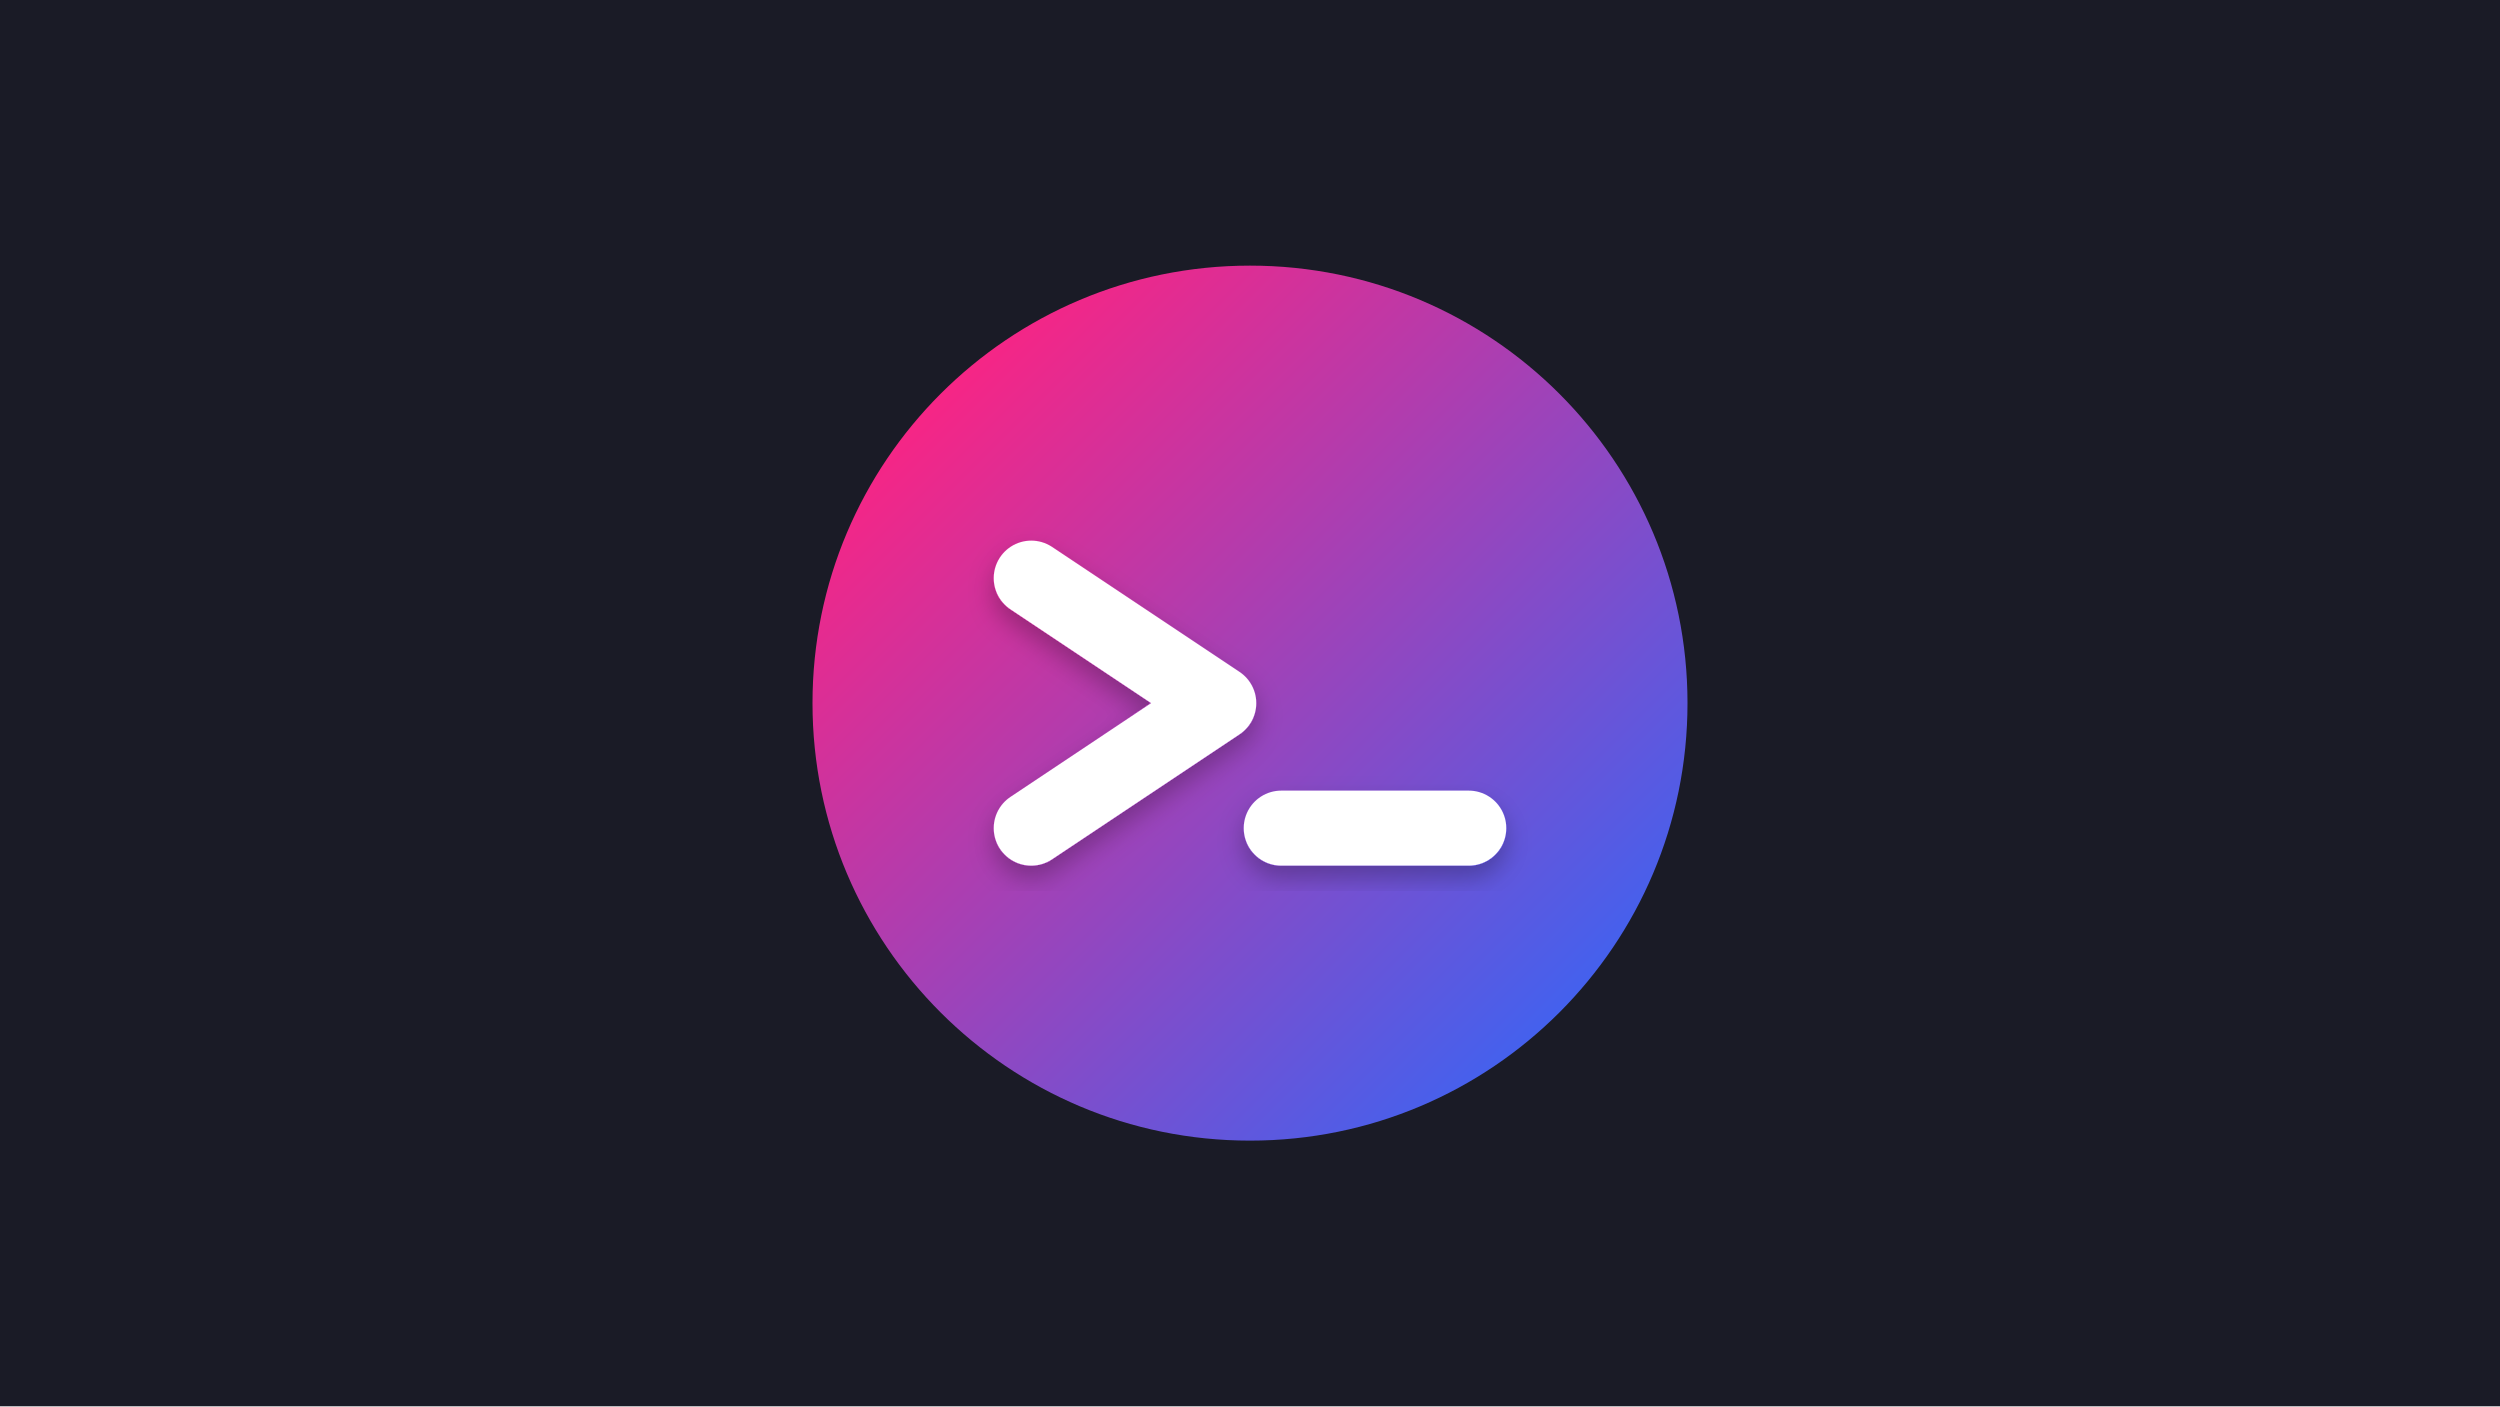
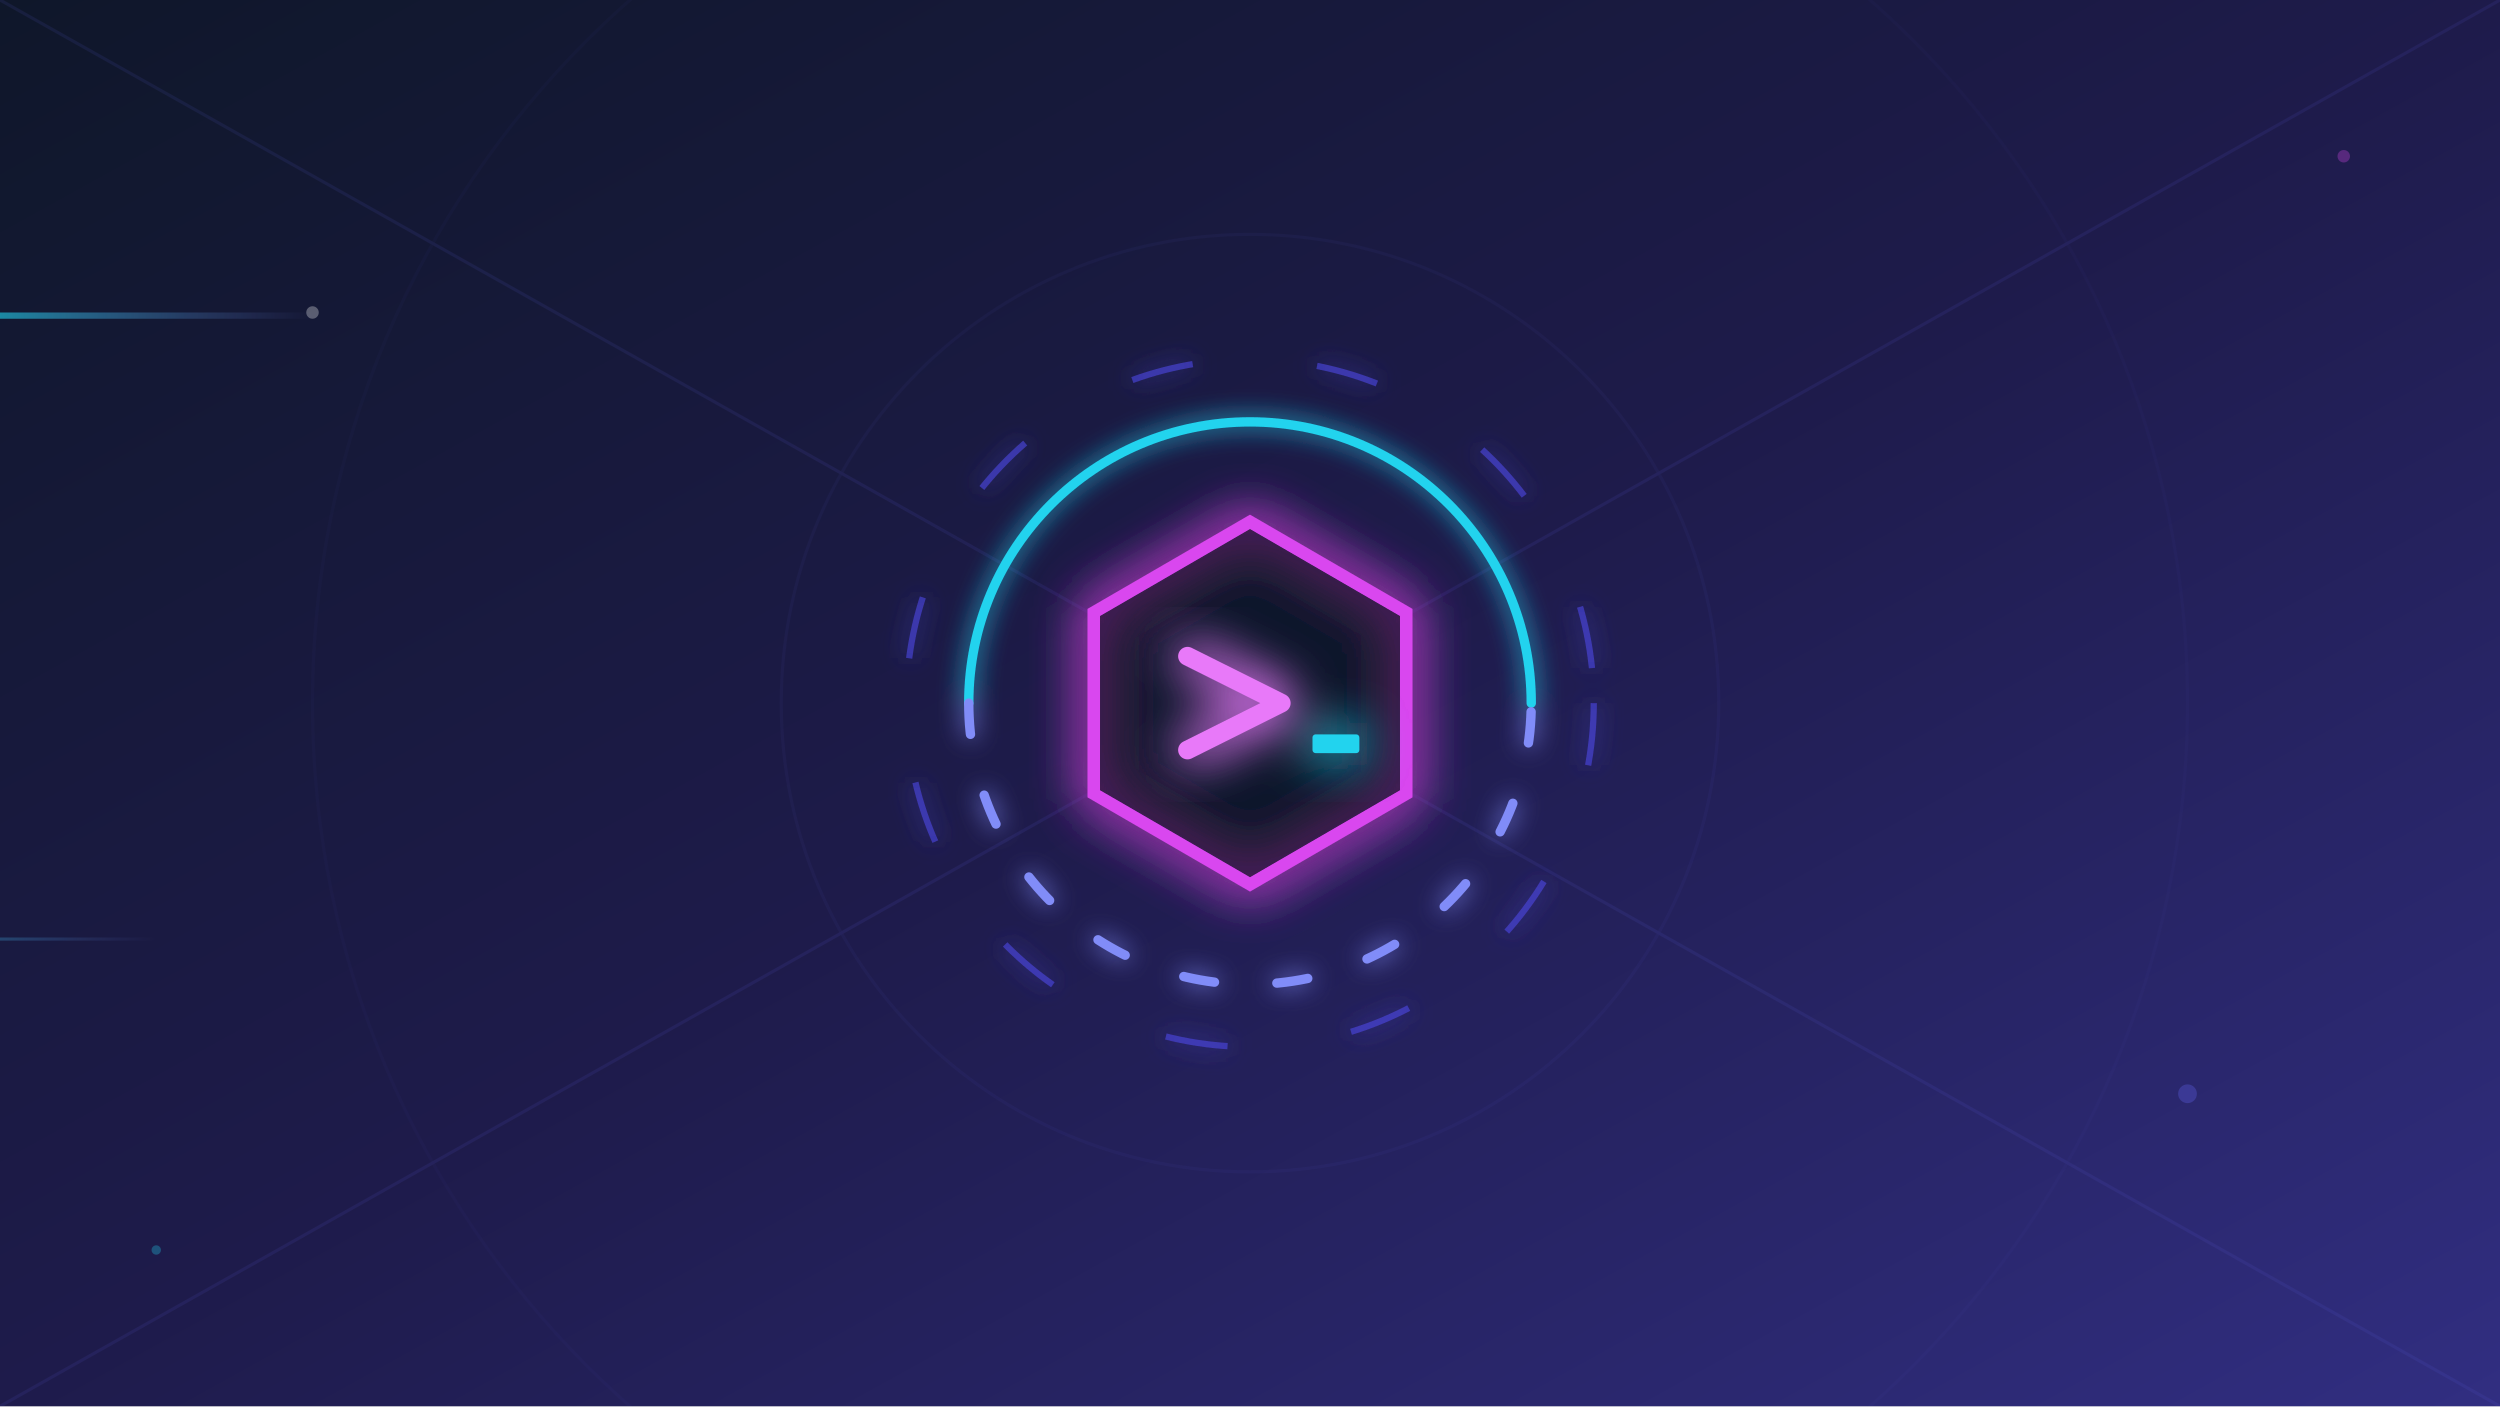
- <svg xmlns="http://www.w3.org/2000/svg" width="800" height="450" viewBox="0 0 800 450" fill="none">
-   <rect width="800" height="450" fill="#1A1B26" />
-   <circle cx="400" cy="225" r="140" fill="url(#paint0_linear)" />
-   <g filter="url(#filter0_d)">
-     <path d="M330 185L390 225L330 265" stroke="white" stroke-width="24" stroke-linecap="round" stroke-linejoin="round" />
-     <path d="M410 265H470" stroke="white" stroke-width="24" stroke-linecap="round" stroke-linejoin="round" />
-   </g>
+ <svg xmlns="http://www.w3.org/2000/svg" viewBox="0 0 800 450" preserveAspectRatio="xMidYMid slice">
  <defs>
-     <filter id="filter0_d" x="310" y="165" width="180" height="120" filterUnits="userSpaceOnUse" color-interpolation-filters="sRGB">
-       <feFlood flood-opacity="0" result="BackgroundImageFix" />
-       <feColorMatrix in="SourceAlpha" type="matrix" values="0 0 0 0 0 0 0 0 0 0 0 0 0 0 0 0 0 0 127 0" result="hardAlpha" />
-       <feOffset dy="4" />
-       <feGaussianBlur stdDeviation="4" />
-       <feComposite in2="hardAlpha" operator="out" />
-       <feColorMatrix type="matrix" values="0 0 0 0 0 0 0 0 0 0 0 0 0 0 0 0 0 0 0.25 0" />
-       <feBlend mode="normal" in2="BackgroundImageFix" result="effect1_dropShadow" />
-       <feBlend mode="normal" in="SourceGraphic" in2="effect1_dropShadow" result="shape" />
+     <linearGradient id="bgGradient" x1="0%" y1="0%" x2="100%" y2="100%">
+       <stop offset="0%" stop-color="#0f172a" />
+       <stop offset="50%" stop-color="#1e1b4b" />
+       <stop offset="100%" stop-color="#312e81" />
+     </linearGradient>
+     <filter id="bloom" x="-50%" y="-50%" width="200%" height="200%">
+       <feGaussianBlur in="SourceGraphic" stdDeviation="4" result="blur" />
+       <feColorMatrix in="blur" type="matrix" values="         1 0 0 0 0         0 1 0 0 0         0 0 1 0 0         0 0 0 18 -7" result="goo" />
+       <feMerge>
+         <feMergeNode in="blur" />
+         <feMergeNode in="SourceGraphic" />
+       </feMerge>
    </filter>
-     <linearGradient id="paint0_linear" x1="300" y1="125" x2="500" y2="325" gradientUnits="userSpaceOnUse">
-       <stop stop-color="#F72585" />
-       <stop offset="1" stop-color="#4361EE" />
+     <filter id="neonGlow" x="-50%" y="-50%" width="200%" height="200%">
+       <feGaussianBlur in="SourceGraphic" stdDeviation="8" result="blur" />
+       <feMerge>
+         <feMergeNode in="blur" />
+         <feMergeNode in="blur" />
+         <feMergeNode in="SourceGraphic" />
+       </feMerge>
+     </filter>
+     <linearGradient id="lineGradient" x1="0%" y1="0%" x2="100%" y2="0%">
+       <stop offset="0%" stop-color="#22d3ee" stop-opacity="0" />
+       <stop offset="50%" stop-color="#22d3ee" stop-opacity="1" />
+       <stop offset="100%" stop-color="#818cf8" stop-opacity="0" />
    </linearGradient>
  </defs>
+   <rect width="100%" height="100%" fill="url(#bgGradient)" />
+   <g opacity="0.3">
+     <circle cx="100" cy="100" r="2" fill="#fff">
+       <animate attributeName="cy" values="100;80;100" dur="4s" repeatCount="indefinite" />
+       <animate attributeName="opacity" values="0.3;0.8;0.3" dur="4s" repeatCount="indefinite" />
+     </circle>
+     <circle cx="700" cy="350" r="3" fill="#6366f1">
+       <animate attributeName="cy" values="350;370;350" dur="6s" repeatCount="indefinite" />
+       <animate attributeName="opacity" values="0.2;0.6;0.2" dur="6s" repeatCount="indefinite" />
+     </circle>
+     <circle cx="50" cy="400" r="1.5" fill="#22d3ee">
+       <animate attributeName="cx" values="50;70;50" dur="8s" repeatCount="indefinite" />
+       <animate attributeName="opacity" values="0;1;0" dur="8s" repeatCount="indefinite" />
+     </circle>
+     <circle cx="750" cy="50" r="2" fill="#d946ef">
+       <animate attributeName="cy" values="50;70;50" dur="5s" repeatCount="indefinite" />
+     </circle>
+   </g>
+   <g stroke="#6366f1" stroke-width="1" opacity="0.1">
+     <path d="M0 450 L400 225 M800 450 L400 225 M0 0 L400 225 M800 0 L400 225" />
+     <circle cx="400" cy="225" r="150" fill="none" opacity="0.5" />
+     <circle cx="400" cy="225" r="300" fill="none" opacity="0.3" />
+   </g>
+   <g transform="translate(400, 225)">
+     <g filter="url(#bloom)">
+       <circle r="110" fill="none" stroke="#4f46e5" stroke-width="2" stroke-dasharray="20 40" opacity="0.6">
+         <animateTransform attributeName="transform" type="rotate" from="0" to="360" dur="20s" repeatCount="indefinite" />
+       </circle>
+     </g>
+     <g filter="url(#bloom)">
+       <path d="M-90 0 A 90 90 0 0 1 90 0" fill="none" stroke="#22d3ee" stroke-width="3" stroke-linecap="round">
+         <animateTransform attributeName="transform" type="rotate" from="360" to="0" dur="12s" repeatCount="indefinite" />
+         <animate attributeName="stroke-opacity" values="0.5;1;0.5" dur="3s" repeatCount="indefinite" />
+       </path>
+       <path d="M-90 0 A 90 90 0 0 0 90 0" fill="none" stroke="#818cf8" stroke-width="3" stroke-linecap="round" stroke-dasharray="10 20">
+         <animateTransform attributeName="transform" type="rotate" from="360" to="0" dur="12s" repeatCount="indefinite" />
+       </path>
+     </g>
+     <g filter="url(#neonGlow)">
+       <path d="M-50 -29 L0 -58 L50 -29 L50 29 L0 58 L-50 29 Z" fill="rgba(15, 23, 42, 0.8)" stroke="#d946ef" stroke-width="4">
+         <animate attributeName="stroke" values="#d946ef;#6366f1;#d946ef" dur="8s" repeatCount="indefinite" />
+         <animate attributeName="stroke-width" values="4;6;4" dur="2s" repeatCount="indefinite" />
+       </path>
+     </g>
+     <g filter="url(#neonGlow)">
+       <path d="M-20 -15 L10 0 L-20 15" fill="none" stroke="#e879f9" stroke-width="6" stroke-linecap="round" stroke-linejoin="round">
+         <animate attributeName="stroke" values="#e879f9;#22d3ee;#e879f9" dur="5s" repeatCount="indefinite" />
+       </path>
+       <rect x="20" y="10" width="15" height="6" fill="#22d3ee" rx="1">
+         <animate attributeName="opacity" values="0;1;1;0" keyTimes="0;0.4;0.6;1" dur="1s" repeatCount="indefinite" />
+       </rect>
+     </g>
+     <circle r="60" fill="none" stroke="#22d3ee" stroke-width="2" opacity="0">
+       <animate attributeName="r" values="50;100" dur="2s" repeatCount="indefinite" begin="0s" />
+       <animate attributeName="opacity" values="0.8;0" dur="2s" repeatCount="indefinite" begin="0s" />
+       <animate attributeName="stroke-width" values="2;0" dur="2s" repeatCount="indefinite" begin="0s" />
+     </circle>
+   </g>
+   <g>
+     <rect x="-100" y="100" width="200" height="2" fill="url(#lineGradient)" opacity="0.6">
+       <animate attributeName="x" from="-200" to="900" dur="3s" repeatCount="indefinite" />
+     </rect>
+     <rect x="-100" y="300" width="150" height="1" fill="url(#lineGradient)" opacity="0.4">
+       <animate attributeName="x" from="-150" to="900" dur="4.5s" repeatCount="indefinite" begin="1s" />
+     </rect>
+     <rect x="-100" y="225" width="100" height="1" fill="url(#lineGradient)" opacity="0.3">
+       <animate attributeName="x" from="-100" to="900" dur="2s" repeatCount="indefinite" begin="0.5s" />
+     </rect>
+   </g>
</svg>
